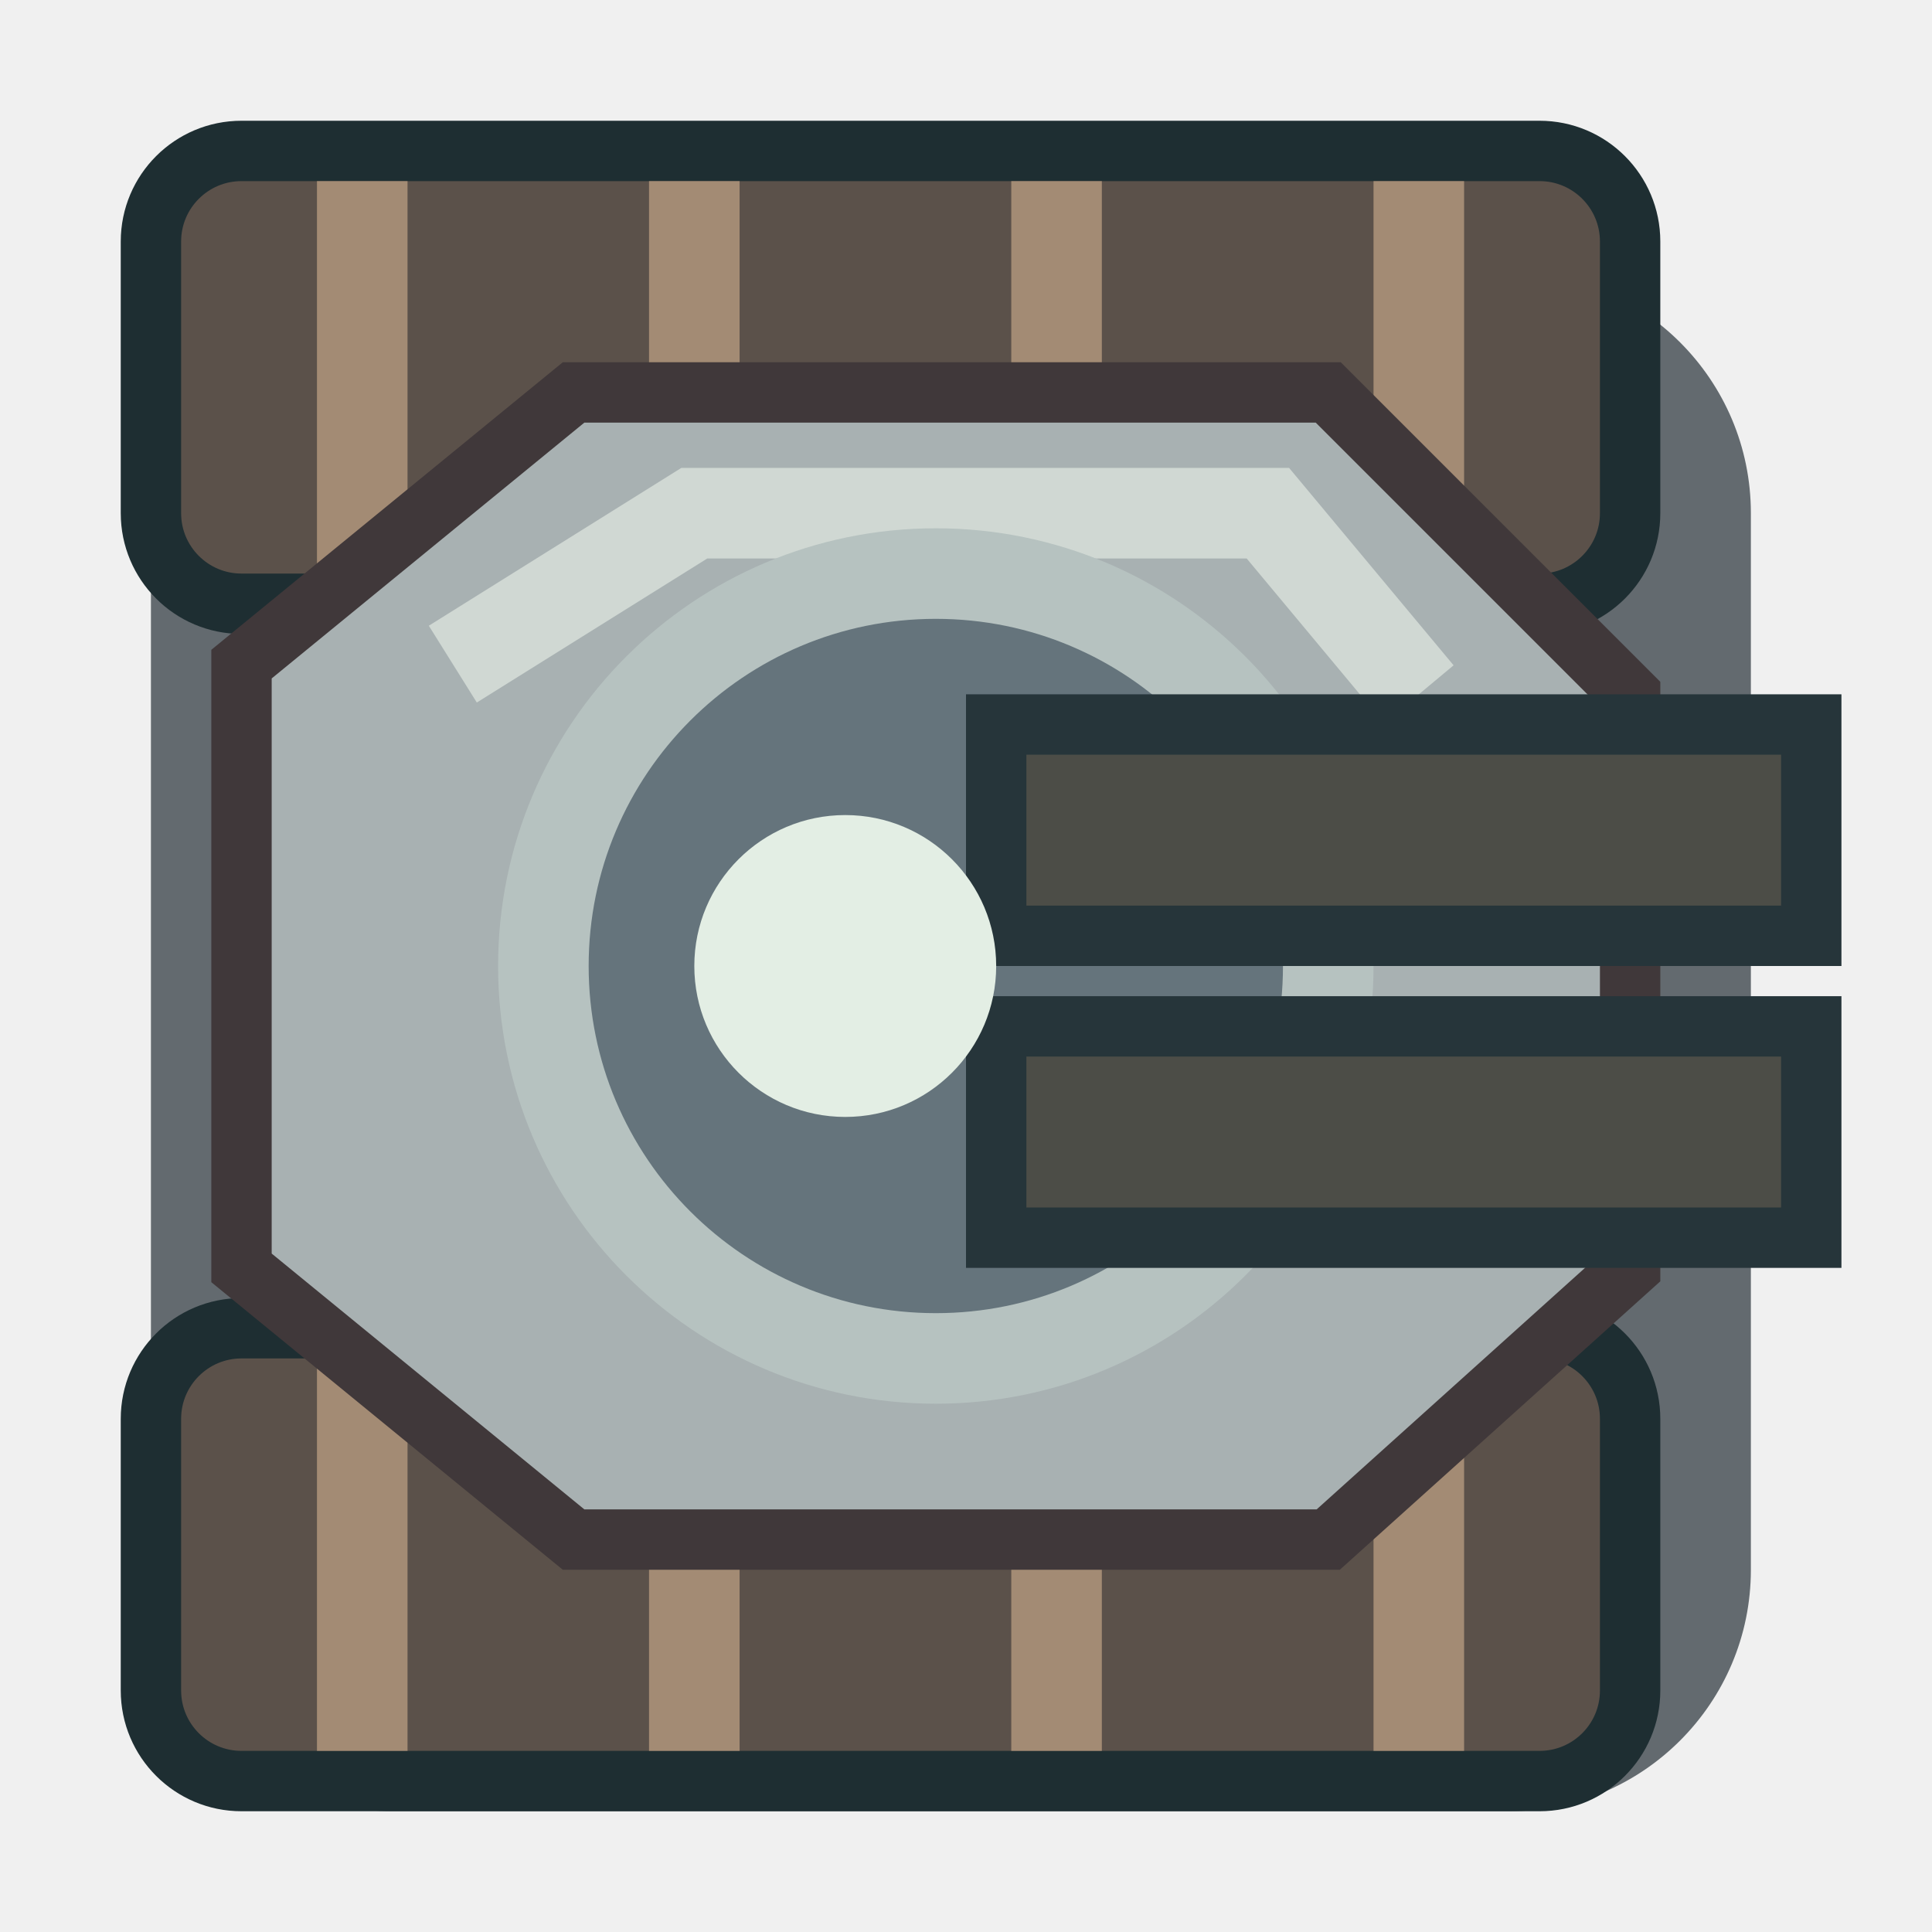
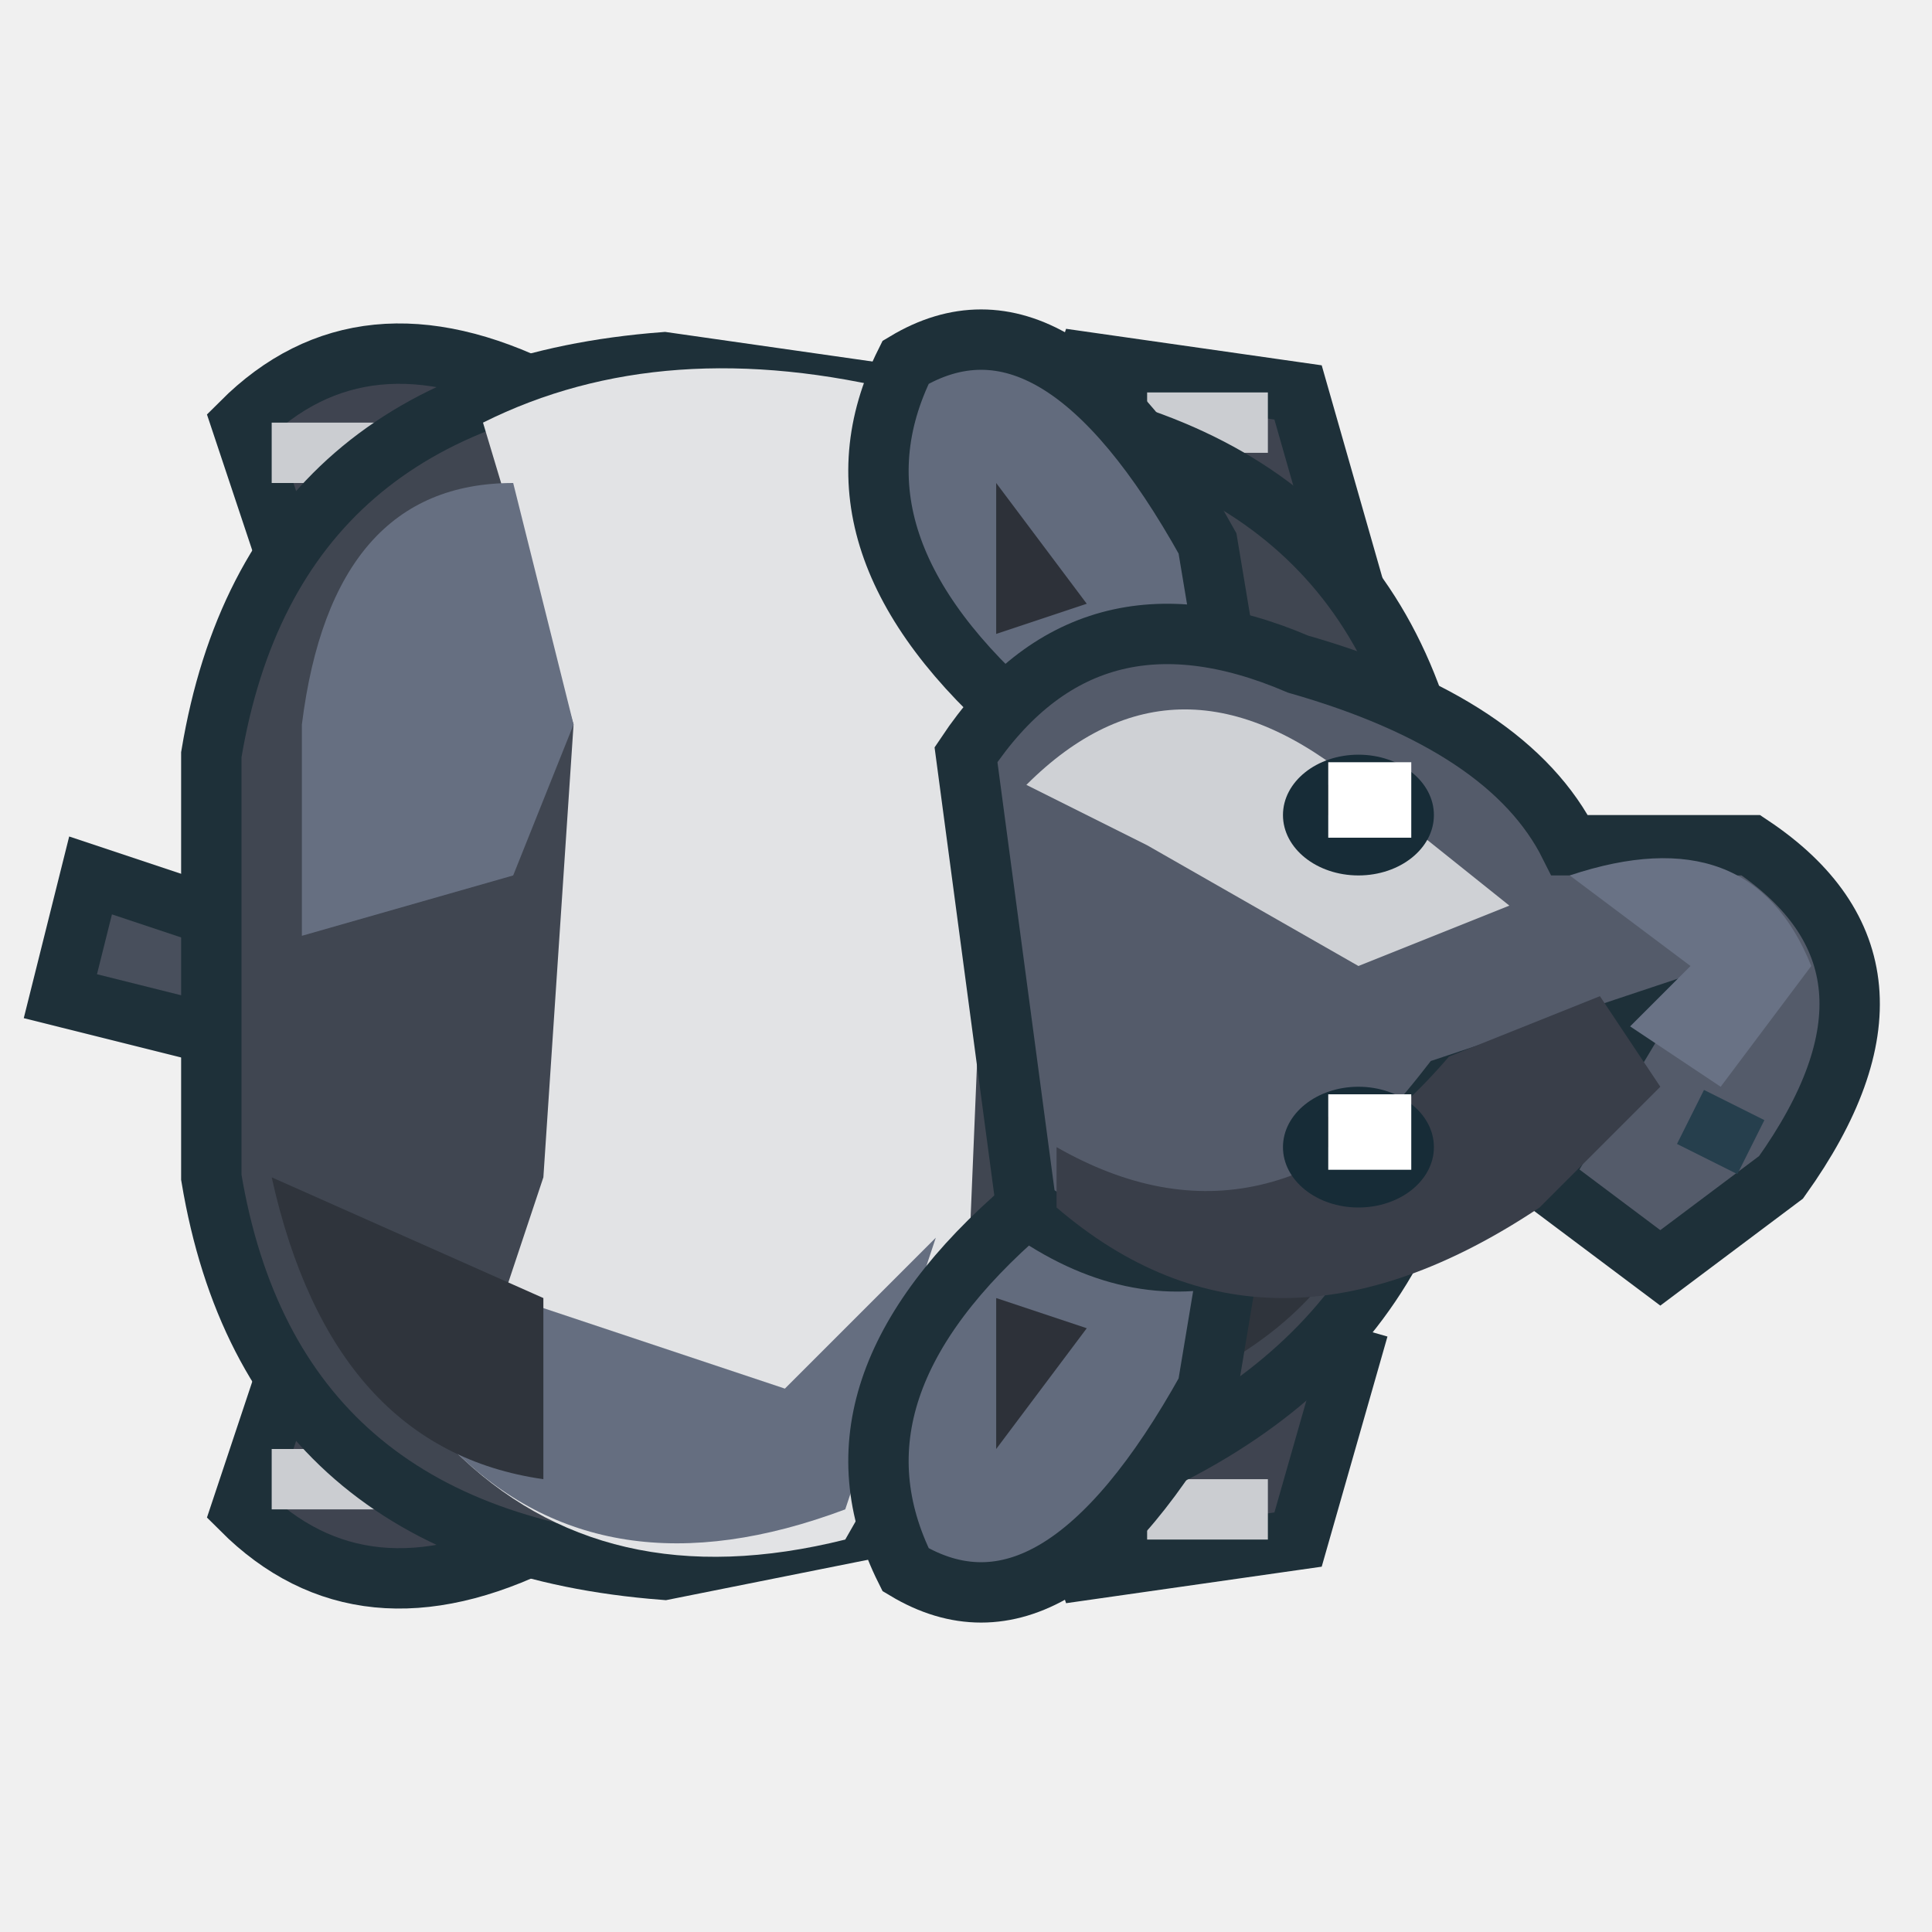
<svg xmlns="http://www.w3.org/2000/svg" width="64" height="64" viewBox="0 0 64 64">
-   <rect x="5" y="9" width="53" height="51" rx="8" fill="#061219" fill-opacity=".6" />
-   <rect x="5" y="5" width="49" height="15" rx="3" fill="#5b514a" stroke="#1e2e32" stroke-width="2" />
-   <rect x="5" y="44" width="49" height="15" rx="3" fill="#5b514a" stroke="#1e2e32" stroke-width="2" />
-   <path d="M12 6V19M23 6V19M35 6V19M47 6V19M12 45V58M23 45V58M35 45V58M47 45V58" stroke="#a38b74" stroke-width="3" />
-   <path d="M8 22L19 13H44L54 23V42L44 51H19L8 42Z" fill="#a8b1b2" stroke="#40383a" stroke-width="2" />
-   <path d="M15 22L23 17H42L47 23" fill="none" stroke="#d0d8d3" stroke-width="3" />
-   <circle cx="31" cy="32" r="13" fill="#65747c" stroke="#b6c2c0" stroke-width="3" />
-   <path d="M33 24H60V31H33ZM33 34H60V41H33Z" fill="#4c4d47" stroke="#26353a" stroke-width="2" />
-   <circle cx="28" cy="32" r="5" fill="#e3eee4" />
+   <path d="M10 20L8 14Q12 10 18 13L23 20M10 44L8 50Q12 54 18 51L23 44M34 18L36 12L43 13L45 20M34 46L36 52L43 51L45 44" fill="#3f4450" stroke="#1e3039" stroke-width="2" />
+   <path d="M9 15L15 15M9 49L15 49M38 14L42 14M38 50L42 50" stroke="#cbcdd1" stroke-width="2" />
+   <path d="M9 31L3 29L2 33L10 35" fill="#484f5c" stroke="#1e3039" stroke-width="2" />
+   <path d="M7 25Q9 13 22 12L36 14Q48 17 48 31Q49 44 37 49L22 52Q9 51 7 39Z" fill="#404651" stroke="#1e3039" stroke-width="2" />
+   <path d="M16 14Q22 11 30 13L33 20L32 44L28 51Q20 53 15 48L18 39L19 24Z" fill="#e2e3e5" />
+   <path d="M17 43L26 46L31 41L28 50Q20 53 15 48Z" fill="#656e80" />
+   <path d="M10 24Q11 16 17 16L19 24L17 29L10 31ZM32 17Q40 18 43 25L37 27L32 23Z" fill="#666f81" />
+   <path d="M9 39Q11 48 18 49L18 43ZM33 41Q43 41 46 34Q47 44 36 47Z" fill="#2f343c" />
+   <path d="M34 24Q27 18 30 12Q35 9 40 18L41 24M34 40Q27 46 30 52Q35 55 40 46L41 40" fill="#626b7d" stroke="#1e3039" stroke-width="2" />
+   <path d="M33 16L36 20L33 21ZM33 48L36 44L33 43Z" fill="#2d3139" />
+   <path d="M32 25Q36 19 43 22Q50 24 52 28L58 28Q64 32 59 39L55 42L51 39L54 34L48 36Q41 45 34 40Z" fill="#545b6a" stroke="#1e3039" stroke-width="2" />
+   <path d="M34 26Q39 21 45 26L50 30L45 32L38 28Z" fill="#cfd1d5" />
+   <path d="M35 38Q42 42 48 35L53 33L55 36L51 40Q42 46 35 40Z" fill="#393e49" />
+   <path d="M52 29Q58 27 60 32L57 36L54 34L56 32Z" fill="#697285" />
+   <ellipse cx="45" cy="27" rx="2.5" ry="2" fill="#172c37" />
+   <ellipse cx="45" cy="38" rx="2.5" ry="2" fill="#172c37" />
+   <path d="M44 26H46V27H44M44 37H46V38H44" stroke="#ffffff" stroke-width="1.5" />
+   <path d="M56 37L58 38" stroke="#263f4d" stroke-width="2" />
</svg>
